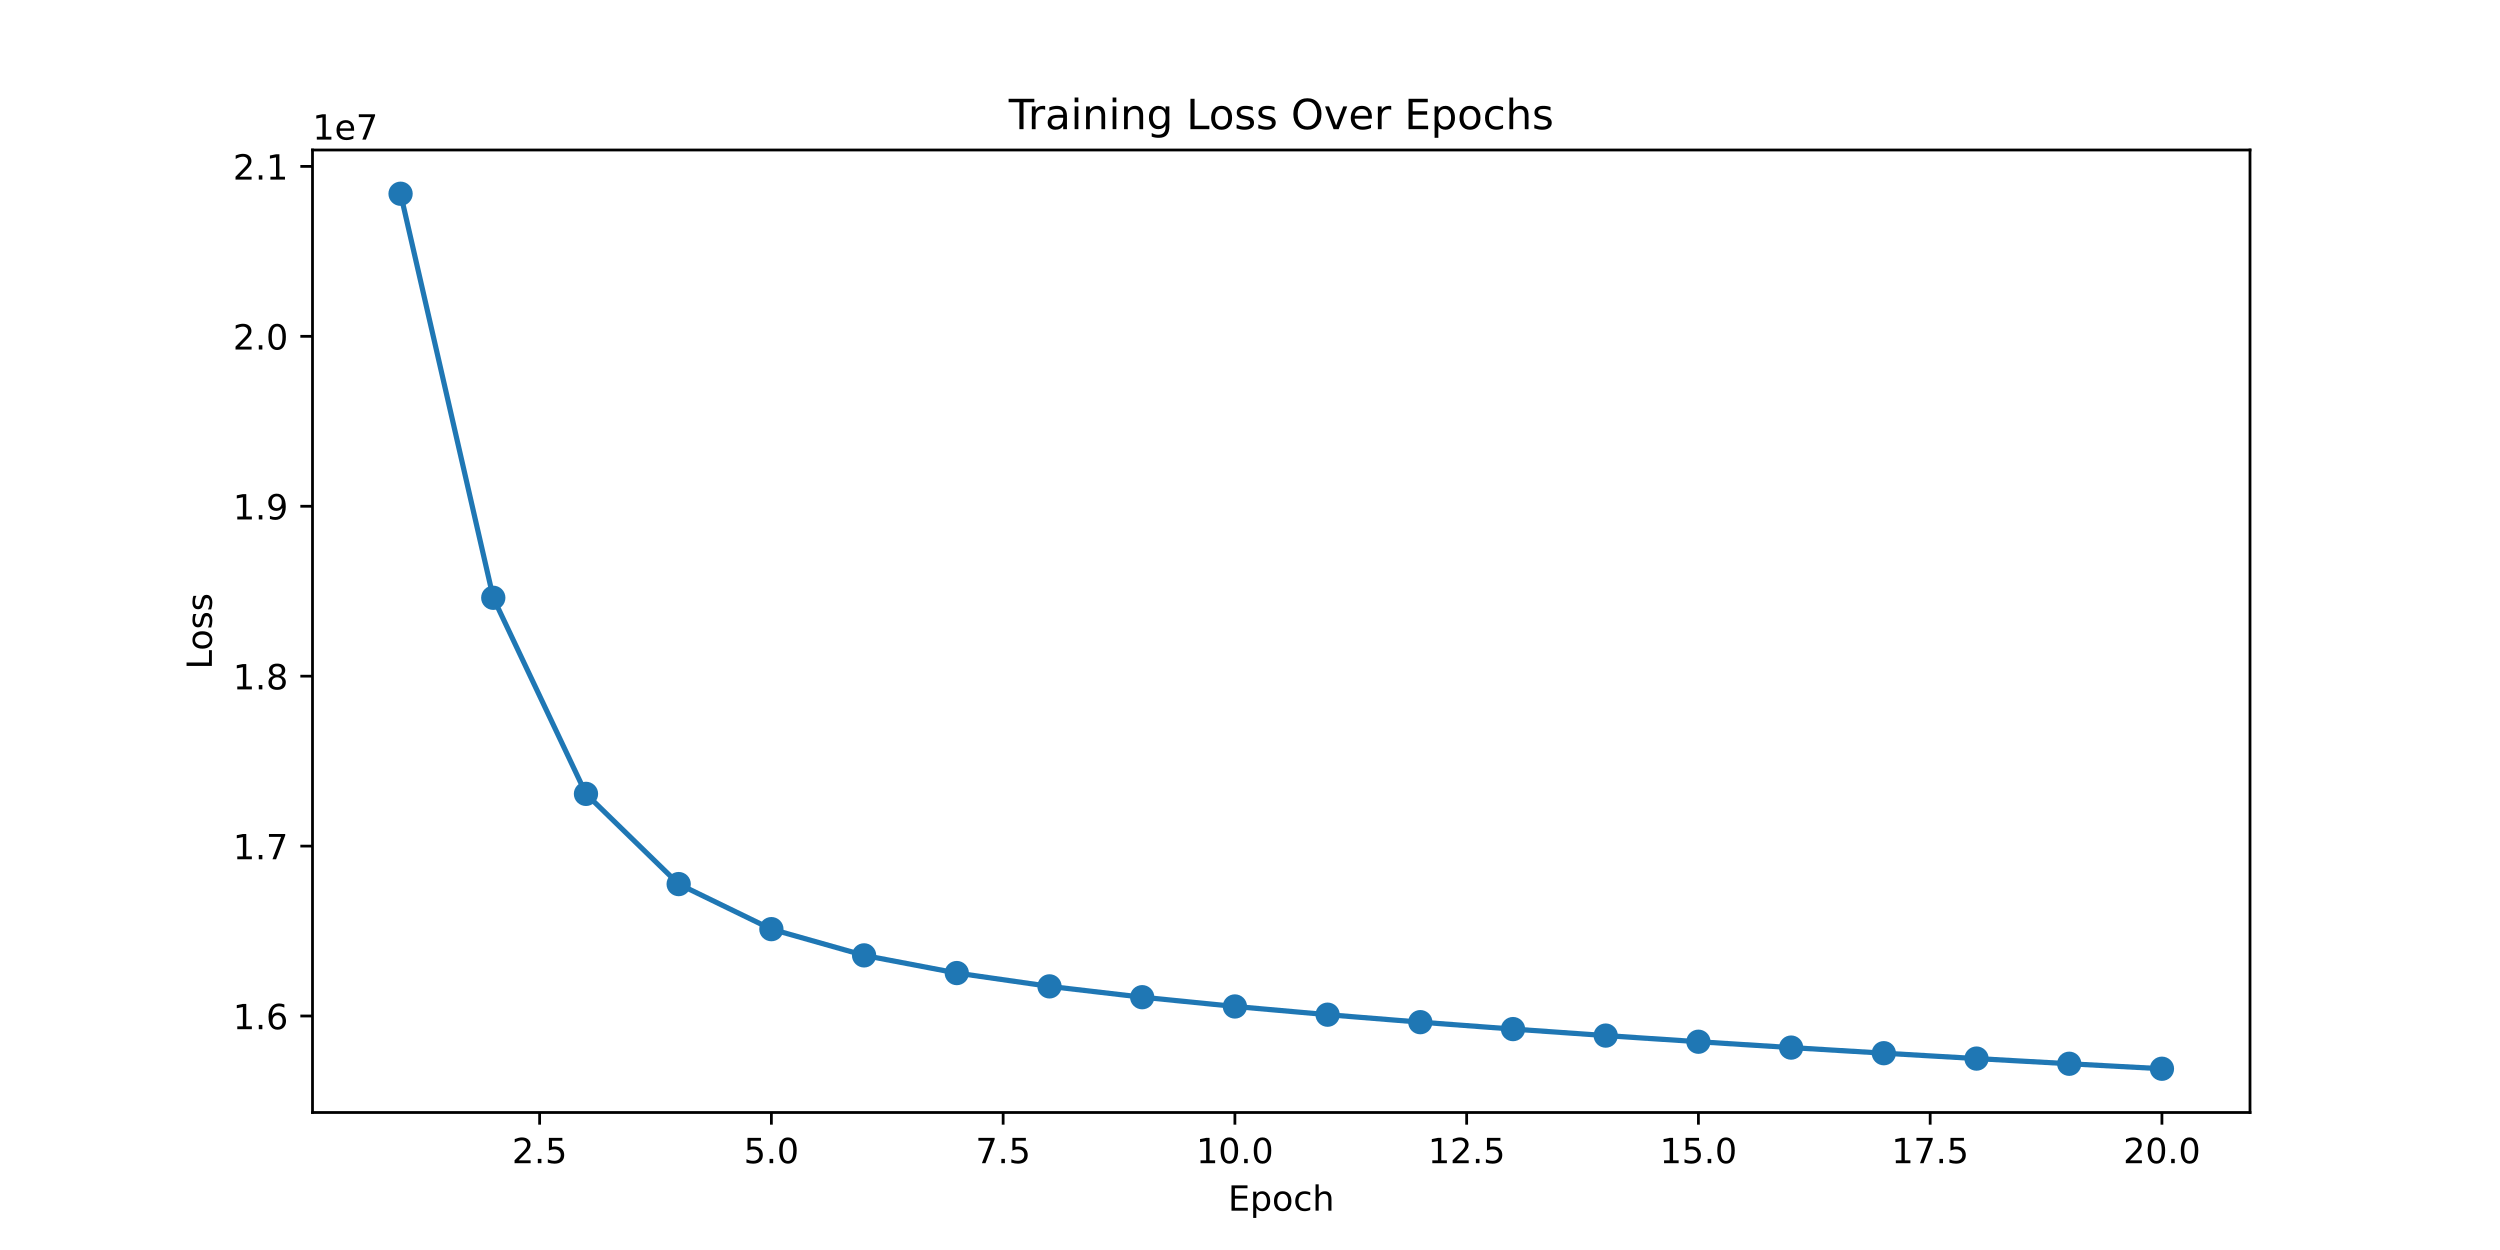
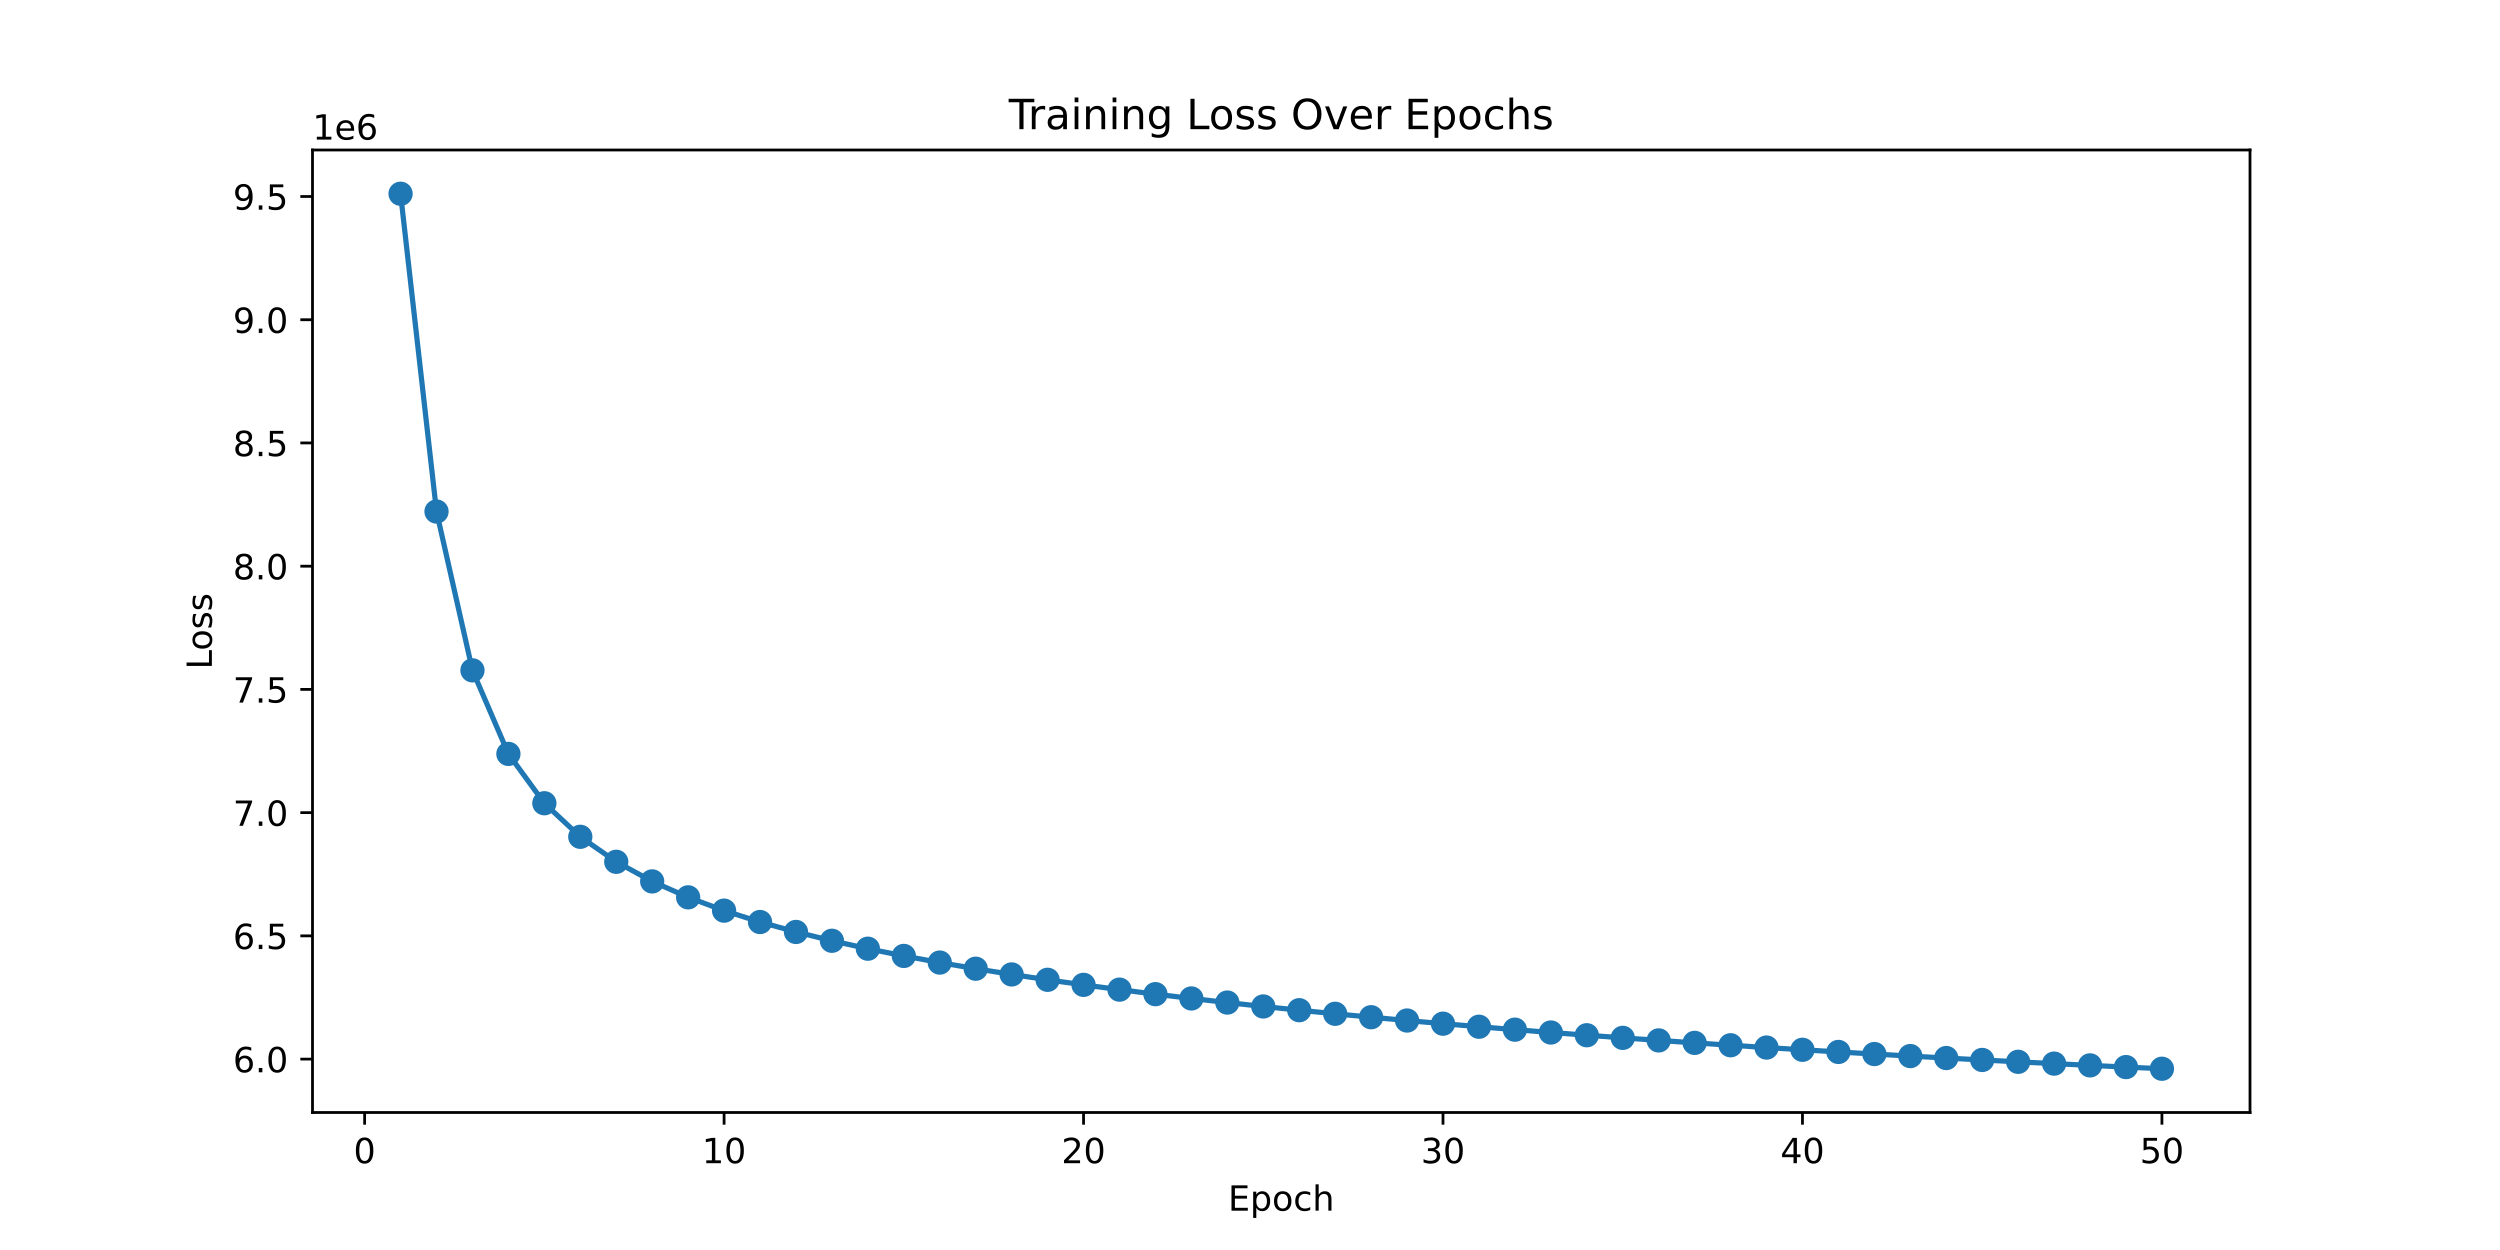
<svg xmlns="http://www.w3.org/2000/svg" xmlns:xlink="http://www.w3.org/1999/xlink" width="720pt" height="360pt" viewBox="0 0 720 360" version="1.1">
  <defs>
    <style type="text/css">*{stroke-linejoin: round; stroke-linecap: butt}</style>
  </defs>
  <g id="figure_1">
    <g id="patch_1">
      <path d="M 0 360  L 720 360  L 720 0  L 0 0  z " style="fill: #ffffff" />
    </g>
    <g id="axes_1">
      <g id="patch_2">
        <path d="M 90 320.4  L 648 320.4  L 648 43.2  L 90 43.2  z " style="fill: #ffffff" />
      </g>
      <g id="matplotlib.axis_1">
        <g id="xtick_1">
          <g id="line2d_1">
            <defs>
-               <path id="m60aadd759f" d="M 0 0  L 0 3.5  " style="stroke: #000000; stroke-width: 0.8" />
-             </defs>
-             <g>
-               <use xlink:href="#m60aadd759f" x="155.411" y="320.4" style="stroke: #000000; stroke-width: 0.8" />
+               <path id="mf481cdfe6c" d="M 0 0  L 0 3.5  " style="stroke: #000000; stroke-width: 0.8" />
+             </defs>
+             <g>
+               <use xlink:href="#mf481cdfe6c" x="105.011" y="320.4" style="stroke: #000000; stroke-width: 0.8" />
            </g>
          </g>
          <g id="text_1">
-             <g transform="translate(147.4599 334.9984) scale(0.1 -0.1)">
-               <defs>
-                 <path id="DejaVuSans-32" d="M 1228 531  L 3431 531  L 3431 0  L 469 0  L 469 531  Q 828 903 1448 1529  Q 2069 2156 2228 2338  Q 2531 2678 2651 2914  Q 2772 3150 2772 3378  Q 2772 3750 2511 3984  Q 2250 4219 1831 4219  Q 1534 4219 1204 4116  Q 875 4013 500 3803  L 500 4441  Q 881 4594 1212 4672  Q 1544 4750 1819 4750  Q 2544 4750 2975 4387  Q 3406 4025 3406 3419  Q 3406 3131 3298 2873  Q 3191 2616 2906 2266  Q 2828 2175 2409 1742  Q 1991 1309 1228 531  z " transform="scale(0.015625)" />
-                 <path id="DejaVuSans-2e" d="M 684 794  L 1344 794  L 1344 0  L 684 0  L 684 794  z " transform="scale(0.015625)" />
-                 <path id="DejaVuSans-35" d="M 691 4666  L 3169 4666  L 3169 4134  L 1269 4134  L 1269 2991  Q 1406 3038 1543 3061  Q 1681 3084 1819 3084  Q 2600 3084 3056 2656  Q 3513 2228 3513 1497  Q 3513 744 3044 326  Q 2575 -91 1722 -91  Q 1428 -91 1123 -41  Q 819 9 494 109  L 494 744  Q 775 591 1075 516  Q 1375 441 1709 441  Q 2250 441 2565 725  Q 2881 1009 2881 1497  Q 2881 1984 2565 2268  Q 2250 2553 1709 2553  Q 1456 2553 1204 2497  Q 953 2441 691 2322  L 691 4666  z " transform="scale(0.015625)" />
-               </defs>
-               <use xlink:href="#DejaVuSans-32" />
-               <use xlink:href="#DejaVuSans-2e" transform="translate(63.62305 0)" />
-               <use xlink:href="#DejaVuSans-35" transform="translate(95.41016 0)" />
+             <g transform="translate(101.8299 334.9984) scale(0.1 -0.1)">
+               <defs>
+                 <path id="DejaVuSans-30" d="M 2034 4250  Q 1547 4250 1301 3770  Q 1056 3291 1056 2328  Q 1056 1369 1301 889  Q 1547 409 2034 409  Q 2525 409 2770 889  Q 3016 1369 3016 2328  Q 3016 3291 2770 3770  Q 2525 4250 2034 4250  z M 2034 4750  Q 2819 4750 3233 4129  Q 3647 3509 3647 2328  Q 3647 1150 3233 529  Q 2819 -91 2034 -91  Q 1250 -91 836 529  Q 422 1150 422 2328  Q 422 3509 836 4129  Q 1250 4750 2034 4750  z " transform="scale(0.015625)" />
+               </defs>
+               <use xlink:href="#DejaVuSans-30" />
            </g>
          </g>
        </g>
        <g id="xtick_2">
          <g id="line2d_2">
            <g>
-               <use xlink:href="#m60aadd759f" x="222.158" y="320.4" style="stroke: #000000; stroke-width: 0.8" />
+               <use xlink:href="#mf481cdfe6c" x="208.536" y="320.4" style="stroke: #000000; stroke-width: 0.8" />
            </g>
          </g>
          <g id="text_2">
-             <g transform="translate(214.2063 334.9984) scale(0.1 -0.1)">
-               <defs>
-                 <path id="DejaVuSans-30" d="M 2034 4250  Q 1547 4250 1301 3770  Q 1056 3291 1056 2328  Q 1056 1369 1301 889  Q 1547 409 2034 409  Q 2525 409 2770 889  Q 3016 1369 3016 2328  Q 3016 3291 2770 3770  Q 2525 4250 2034 4250  z M 2034 4750  Q 2819 4750 3233 4129  Q 3647 3509 3647 2328  Q 3647 1150 3233 529  Q 2819 -91 2034 -91  Q 1250 -91 836 529  Q 422 1150 422 2328  Q 422 3509 836 4129  Q 1250 4750 2034 4750  z " transform="scale(0.015625)" />
-               </defs>
-               <use xlink:href="#DejaVuSans-35" />
-               <use xlink:href="#DejaVuSans-2e" transform="translate(63.62305 0)" />
-               <use xlink:href="#DejaVuSans-30" transform="translate(95.41016 0)" />
+             <g transform="translate(202.1737 334.9984) scale(0.1 -0.1)">
+               <defs>
+                 <path id="DejaVuSans-31" d="M 794 531  L 1825 531  L 1825 4091  L 703 3866  L 703 4441  L 1819 4666  L 2450 4666  L 2450 531  L 3481 531  L 3481 0  L 794 0  L 794 531  z " transform="scale(0.015625)" />
+               </defs>
+               <use xlink:href="#DejaVuSans-31" />
+               <use xlink:href="#DejaVuSans-30" transform="translate(63.62305 0)" />
            </g>
          </g>
        </g>
        <g id="xtick_3">
          <g id="line2d_3">
            <g>
-               <use xlink:href="#m60aadd759f" x="288.904" y="320.4" style="stroke: #000000; stroke-width: 0.8" />
+               <use xlink:href="#mf481cdfe6c" x="312.061" y="320.4" style="stroke: #000000; stroke-width: 0.8" />
            </g>
          </g>
          <g id="text_3">
-             <g transform="translate(280.9527 334.9984) scale(0.1 -0.1)">
-               <defs>
-                 <path id="DejaVuSans-37" d="M 525 4666  L 3525 4666  L 3525 4397  L 1831 0  L 1172 0  L 2766 4134  L 525 4134  L 525 4666  z " transform="scale(0.015625)" />
-               </defs>
-               <use xlink:href="#DejaVuSans-37" />
-               <use xlink:href="#DejaVuSans-2e" transform="translate(63.62305 0)" />
-               <use xlink:href="#DejaVuSans-35" transform="translate(95.41016 0)" />
+             <g transform="translate(305.6987 334.9984) scale(0.1 -0.1)">
+               <defs>
+                 <path id="DejaVuSans-32" d="M 1228 531  L 3431 531  L 3431 0  L 469 0  L 469 531  Q 828 903 1448 1529  Q 2069 2156 2228 2338  Q 2531 2678 2651 2914  Q 2772 3150 2772 3378  Q 2772 3750 2511 3984  Q 2250 4219 1831 4219  Q 1534 4219 1204 4116  Q 875 4013 500 3803  L 500 4441  Q 881 4594 1212 4672  Q 1544 4750 1819 4750  Q 2544 4750 2975 4387  Q 3406 4025 3406 3419  Q 3406 3131 3298 2873  Q 3191 2616 2906 2266  Q 2828 2175 2409 1742  Q 1991 1309 1228 531  z " transform="scale(0.015625)" />
+               </defs>
+               <use xlink:href="#DejaVuSans-32" />
+               <use xlink:href="#DejaVuSans-30" transform="translate(63.62305 0)" />
            </g>
          </g>
        </g>
        <g id="xtick_4">
          <g id="line2d_4">
            <g>
-               <use xlink:href="#m60aadd759f" x="355.651" y="320.4" style="stroke: #000000; stroke-width: 0.8" />
+               <use xlink:href="#mf481cdfe6c" x="415.586" y="320.4" style="stroke: #000000; stroke-width: 0.8" />
            </g>
          </g>
          <g id="text_4">
-             <g transform="translate(344.5179 334.9984) scale(0.1 -0.1)">
-               <defs>
-                 <path id="DejaVuSans-31" d="M 794 531  L 1825 531  L 1825 4091  L 703 3866  L 703 4441  L 1819 4666  L 2450 4666  L 2450 531  L 3481 531  L 3481 0  L 794 0  L 794 531  z " transform="scale(0.015625)" />
-               </defs>
-               <use xlink:href="#DejaVuSans-31" />
-               <use xlink:href="#DejaVuSans-30" transform="translate(63.62305 0)" />
-               <use xlink:href="#DejaVuSans-2e" transform="translate(127.2461 0)" />
-               <use xlink:href="#DejaVuSans-30" transform="translate(159.0332 0)" />
+             <g transform="translate(409.2238 334.9984) scale(0.1 -0.1)">
+               <defs>
+                 <path id="DejaVuSans-33" d="M 2597 2516  Q 3050 2419 3304 2112  Q 3559 1806 3559 1356  Q 3559 666 3084 287  Q 2609 -91 1734 -91  Q 1441 -91 1130 -33  Q 819 25 488 141  L 488 750  Q 750 597 1062 519  Q 1375 441 1716 441  Q 2309 441 2620 675  Q 2931 909 2931 1356  Q 2931 1769 2642 2001  Q 2353 2234 1838 2234  L 1294 2234  L 1294 2753  L 1863 2753  Q 2328 2753 2575 2939  Q 2822 3125 2822 3475  Q 2822 3834 2567 4026  Q 2313 4219 1838 4219  Q 1578 4219 1281 4162  Q 984 4106 628 3988  L 628 4550  Q 988 4650 1302 4700  Q 1616 4750 1894 4750  Q 2613 4750 3031 4423  Q 3450 4097 3450 3541  Q 3450 3153 3228 2886  Q 3006 2619 2597 2516  z " transform="scale(0.015625)" />
+               </defs>
+               <use xlink:href="#DejaVuSans-33" />
+               <use xlink:href="#DejaVuSans-30" transform="translate(63.62305 0)" />
            </g>
          </g>
        </g>
        <g id="xtick_5">
          <g id="line2d_5">
            <g>
-               <use xlink:href="#m60aadd759f" x="422.397" y="320.4" style="stroke: #000000; stroke-width: 0.8" />
+               <use xlink:href="#mf481cdfe6c" x="519.111" y="320.4" style="stroke: #000000; stroke-width: 0.8" />
            </g>
          </g>
          <g id="text_5">
-             <g transform="translate(411.2643 334.9984) scale(0.1 -0.1)">
-               <use xlink:href="#DejaVuSans-31" />
-               <use xlink:href="#DejaVuSans-32" transform="translate(63.62305 0)" />
-               <use xlink:href="#DejaVuSans-2e" transform="translate(127.2461 0)" />
-               <use xlink:href="#DejaVuSans-35" transform="translate(159.0332 0)" />
+             <g transform="translate(512.7488 334.9984) scale(0.1 -0.1)">
+               <defs>
+                 <path id="DejaVuSans-34" d="M 2419 4116  L 825 1625  L 2419 1625  L 2419 4116  z M 2253 4666  L 3047 4666  L 3047 1625  L 3713 1625  L 3713 1100  L 3047 1100  L 3047 0  L 2419 0  L 2419 1100  L 313 1100  L 313 1709  L 2253 4666  z " transform="scale(0.015625)" />
+               </defs>
+               <use xlink:href="#DejaVuSans-34" />
+               <use xlink:href="#DejaVuSans-30" transform="translate(63.62305 0)" />
            </g>
          </g>
        </g>
        <g id="xtick_6">
          <g id="line2d_6">
            <g>
-               <use xlink:href="#m60aadd759f" x="489.144" y="320.4" style="stroke: #000000; stroke-width: 0.8" />
+               <use xlink:href="#mf481cdfe6c" x="622.636" y="320.4" style="stroke: #000000; stroke-width: 0.8" />
            </g>
          </g>
          <g id="text_6">
-             <g transform="translate(478.0107 334.9984) scale(0.1 -0.1)">
-               <use xlink:href="#DejaVuSans-31" />
-               <use xlink:href="#DejaVuSans-35" transform="translate(63.62305 0)" />
-               <use xlink:href="#DejaVuSans-2e" transform="translate(127.2461 0)" />
-               <use xlink:href="#DejaVuSans-30" transform="translate(159.0332 0)" />
-             </g>
-           </g>
-         </g>
-         <g id="xtick_7">
-           <g id="line2d_7">
-             <g>
-               <use xlink:href="#m60aadd759f" x="555.89" y="320.4" style="stroke: #000000; stroke-width: 0.8" />
-             </g>
-           </g>
-           <g id="text_7">
-             <g transform="translate(544.7571 334.9984) scale(0.1 -0.1)">
-               <use xlink:href="#DejaVuSans-31" />
-               <use xlink:href="#DejaVuSans-37" transform="translate(63.62305 0)" />
-               <use xlink:href="#DejaVuSans-2e" transform="translate(127.2461 0)" />
-               <use xlink:href="#DejaVuSans-35" transform="translate(159.0332 0)" />
-             </g>
-           </g>
-         </g>
-         <g id="xtick_8">
-           <g id="line2d_8">
-             <g>
-               <use xlink:href="#m60aadd759f" x="622.636" y="320.4" style="stroke: #000000; stroke-width: 0.8" />
-             </g>
-           </g>
-           <g id="text_8">
-             <g transform="translate(611.5036 334.9984) scale(0.1 -0.1)">
-               <use xlink:href="#DejaVuSans-32" />
-               <use xlink:href="#DejaVuSans-30" transform="translate(63.62305 0)" />
-               <use xlink:href="#DejaVuSans-2e" transform="translate(127.2461 0)" />
-               <use xlink:href="#DejaVuSans-30" transform="translate(159.0332 0)" />
-             </g>
-           </g>
-         </g>
-         <g id="text_9">
+             <g transform="translate(616.2739 334.9984) scale(0.1 -0.1)">
+               <defs>
+                 <path id="DejaVuSans-35" d="M 691 4666  L 3169 4666  L 3169 4134  L 1269 4134  L 1269 2991  Q 1406 3038 1543 3061  Q 1681 3084 1819 3084  Q 2600 3084 3056 2656  Q 3513 2228 3513 1497  Q 3513 744 3044 326  Q 2575 -91 1722 -91  Q 1428 -91 1123 -41  Q 819 9 494 109  L 494 744  Q 775 591 1075 516  Q 1375 441 1709 441  Q 2250 441 2565 725  Q 2881 1009 2881 1497  Q 2881 1984 2565 2268  Q 2250 2553 1709 2553  Q 1456 2553 1204 2497  Q 953 2441 691 2322  L 691 4666  z " transform="scale(0.015625)" />
+               </defs>
+               <use xlink:href="#DejaVuSans-35" />
+               <use xlink:href="#DejaVuSans-30" transform="translate(63.62305 0)" />
+             </g>
+           </g>
+         </g>
+         <g id="text_7">
          <g transform="translate(353.6891 348.6766) scale(0.1 -0.1)">
            <defs>
              <path id="DejaVuSans-45" d="M 628 4666  L 3578 4666  L 3578 4134  L 1259 4134  L 1259 2753  L 3481 2753  L 3481 2222  L 1259 2222  L 1259 531  L 3634 531  L 3634 0  L 628 0  L 628 4666  z " transform="scale(0.015625)" />
              <path id="DejaVuSans-70" d="M 1159 525  L 1159 -1331  L 581 -1331  L 581 3500  L 1159 3500  L 1159 2969  Q 1341 3281 1617 3432  Q 1894 3584 2278 3584  Q 2916 3584 3314 3078  Q 3713 2572 3713 1747  Q 3713 922 3314 415  Q 2916 -91 2278 -91  Q 1894 -91 1617 61  Q 1341 213 1159 525  z M 3116 1747  Q 3116 2381 2855 2742  Q 2594 3103 2138 3103  Q 1681 3103 1420 2742  Q 1159 2381 1159 1747  Q 1159 1113 1420 752  Q 1681 391 2138 391  Q 2594 391 2855 752  Q 3116 1113 3116 1747  z " transform="scale(0.015625)" />
              <path id="DejaVuSans-6f" d="M 1959 3097  Q 1497 3097 1228 2736  Q 959 2375 959 1747  Q 959 1119 1226 758  Q 1494 397 1959 397  Q 2419 397 2687 759  Q 2956 1122 2956 1747  Q 2956 2369 2687 2733  Q 2419 3097 1959 3097  z M 1959 3584  Q 2709 3584 3137 3096  Q 3566 2609 3566 1747  Q 3566 888 3137 398  Q 2709 -91 1959 -91  Q 1206 -91 779 398  Q 353 888 353 1747  Q 353 2609 779 3096  Q 1206 3584 1959 3584  z " transform="scale(0.015625)" />
              <path id="DejaVuSans-63" d="M 3122 3366  L 3122 2828  Q 2878 2963 2633 3030  Q 2388 3097 2138 3097  Q 1578 3097 1268 2742  Q 959 2388 959 1747  Q 959 1106 1268 751  Q 1578 397 2138 397  Q 2388 397 2633 464  Q 2878 531 3122 666  L 3122 134  Q 2881 22 2623 -34  Q 2366 -91 2075 -91  Q 1284 -91 818 406  Q 353 903 353 1747  Q 353 2603 823 3093  Q 1294 3584 2113 3584  Q 2378 3584 2631 3529  Q 2884 3475 3122 3366  z " transform="scale(0.015625)" />
              <path id="DejaVuSans-68" d="M 3513 2113  L 3513 0  L 2938 0  L 2938 2094  Q 2938 2591 2744 2837  Q 2550 3084 2163 3084  Q 1697 3084 1428 2787  Q 1159 2491 1159 1978  L 1159 0  L 581 0  L 581 4863  L 1159 4863  L 1159 2956  Q 1366 3272 1645 3428  Q 1925 3584 2291 3584  Q 2894 3584 3203 3211  Q 3513 2838 3513 2113  z " transform="scale(0.015625)" />
            </defs>
            <use xlink:href="#DejaVuSans-45" />
            <use xlink:href="#DejaVuSans-70" transform="translate(63.18359 0)" />
            <use xlink:href="#DejaVuSans-6f" transform="translate(126.6602 0)" />
            <use xlink:href="#DejaVuSans-63" transform="translate(187.8418 0)" />
            <use xlink:href="#DejaVuSans-68" transform="translate(242.8223 0)" />
          </g>
        </g>
      </g>
      <g id="matplotlib.axis_2">
        <g id="ytick_1">
+           <g id="line2d_7">
+             <defs>
+               <path id="mcf9777bb62" d="M 0 0  L -3.5 0  " style="stroke: #000000; stroke-width: 0.8" />
+             </defs>
+             <g>
+               <use xlink:href="#mcf9777bb62" x="90" y="305.019" style="stroke: #000000; stroke-width: 0.8" />
+             </g>
+           </g>
+           <g id="text_8">
+             <g transform="translate(67.09687 308.8186) scale(0.1 -0.1)">
+               <defs>
+                 <path id="DejaVuSans-36" d="M 2113 2584  Q 1688 2584 1439 2293  Q 1191 2003 1191 1497  Q 1191 994 1439 701  Q 1688 409 2113 409  Q 2538 409 2786 701  Q 3034 994 3034 1497  Q 3034 2003 2786 2293  Q 2538 2584 2113 2584  z M 3366 4563  L 3366 3988  Q 3128 4100 2886 4159  Q 2644 4219 2406 4219  Q 1781 4219 1451 3797  Q 1122 3375 1075 2522  Q 1259 2794 1537 2939  Q 1816 3084 2150 3084  Q 2853 3084 3261 2657  Q 3669 2231 3669 1497  Q 3669 778 3244 343  Q 2819 -91 2113 -91  Q 1303 -91 875 529  Q 447 1150 447 2328  Q 447 3434 972 4092  Q 1497 4750 2381 4750  Q 2619 4750 2861 4703  Q 3103 4656 3366 4563  z " transform="scale(0.015625)" />
+                 <path id="DejaVuSans-2e" d="M 684 794  L 1344 794  L 1344 0  L 684 0  L 684 794  z " transform="scale(0.015625)" />
+               </defs>
+               <use xlink:href="#DejaVuSans-36" />
+               <use xlink:href="#DejaVuSans-2e" transform="translate(63.62305 0)" />
+               <use xlink:href="#DejaVuSans-30" transform="translate(95.41016 0)" />
+             </g>
+           </g>
+         </g>
+         <g id="ytick_2">
+           <g id="line2d_8">
+             <g>
+               <use xlink:href="#mcf9777bb62" x="90" y="269.53" style="stroke: #000000; stroke-width: 0.8" />
+             </g>
+           </g>
+           <g id="text_9">
+             <g transform="translate(67.09687 273.3292) scale(0.1 -0.1)">
+               <use xlink:href="#DejaVuSans-36" />
+               <use xlink:href="#DejaVuSans-2e" transform="translate(63.62305 0)" />
+               <use xlink:href="#DejaVuSans-35" transform="translate(95.41016 0)" />
+             </g>
+           </g>
+         </g>
+         <g id="ytick_3">
          <g id="line2d_9">
-             <defs>
-               <path id="m2afdbc75a3" d="M 0 0  L -3.5 0  " style="stroke: #000000; stroke-width: 0.8" />
-             </defs>
-             <g>
-               <use xlink:href="#m2afdbc75a3" x="90" y="292.615" style="stroke: #000000; stroke-width: 0.8" />
+             <g>
+               <use xlink:href="#mcf9777bb62" x="90" y="234.04" style="stroke: #000000; stroke-width: 0.8" />
            </g>
          </g>
          <g id="text_10">
-             <g transform="translate(67.09687 296.4144) scale(0.1 -0.1)">
-               <defs>
-                 <path id="DejaVuSans-36" d="M 2113 2584  Q 1688 2584 1439 2293  Q 1191 2003 1191 1497  Q 1191 994 1439 701  Q 1688 409 2113 409  Q 2538 409 2786 701  Q 3034 994 3034 1497  Q 3034 2003 2786 2293  Q 2538 2584 2113 2584  z M 3366 4563  L 3366 3988  Q 3128 4100 2886 4159  Q 2644 4219 2406 4219  Q 1781 4219 1451 3797  Q 1122 3375 1075 2522  Q 1259 2794 1537 2939  Q 1816 3084 2150 3084  Q 2853 3084 3261 2657  Q 3669 2231 3669 1497  Q 3669 778 3244 343  Q 2819 -91 2113 -91  Q 1303 -91 875 529  Q 447 1150 447 2328  Q 447 3434 972 4092  Q 1497 4750 2381 4750  Q 2619 4750 2861 4703  Q 3103 4656 3366 4563  z " transform="scale(0.015625)" />
-               </defs>
-               <use xlink:href="#DejaVuSans-31" />
-               <use xlink:href="#DejaVuSans-2e" transform="translate(63.62305 0)" />
-               <use xlink:href="#DejaVuSans-36" transform="translate(95.41016 0)" />
-             </g>
-           </g>
-         </g>
-         <g id="ytick_2">
+             <g transform="translate(67.09687 237.8397) scale(0.1 -0.1)">
+               <defs>
+                 <path id="DejaVuSans-37" d="M 525 4666  L 3525 4666  L 3525 4397  L 1831 0  L 1172 0  L 2766 4134  L 525 4134  L 525 4666  z " transform="scale(0.015625)" />
+               </defs>
+               <use xlink:href="#DejaVuSans-37" />
+               <use xlink:href="#DejaVuSans-2e" transform="translate(63.62305 0)" />
+               <use xlink:href="#DejaVuSans-30" transform="translate(95.41016 0)" />
+             </g>
+           </g>
+         </g>
+         <g id="ytick_4">
          <g id="line2d_10">
            <g>
-               <use xlink:href="#m2afdbc75a3" x="90" y="243.677" style="stroke: #000000; stroke-width: 0.8" />
+               <use xlink:href="#mcf9777bb62" x="90" y="198.551" style="stroke: #000000; stroke-width: 0.8" />
            </g>
          </g>
          <g id="text_11">
-             <g transform="translate(67.09687 247.4762) scale(0.1 -0.1)">
-               <use xlink:href="#DejaVuSans-31" />
-               <use xlink:href="#DejaVuSans-2e" transform="translate(63.62305 0)" />
-               <use xlink:href="#DejaVuSans-37" transform="translate(95.41016 0)" />
-             </g>
-           </g>
-         </g>
-         <g id="ytick_3">
+             <g transform="translate(67.09687 202.3502) scale(0.1 -0.1)">
+               <use xlink:href="#DejaVuSans-37" />
+               <use xlink:href="#DejaVuSans-2e" transform="translate(63.62305 0)" />
+               <use xlink:href="#DejaVuSans-35" transform="translate(95.41016 0)" />
+             </g>
+           </g>
+         </g>
+         <g id="ytick_5">
          <g id="line2d_11">
            <g>
-               <use xlink:href="#m2afdbc75a3" x="90" y="194.739" style="stroke: #000000; stroke-width: 0.8" />
+               <use xlink:href="#mcf9777bb62" x="90" y="163.062" style="stroke: #000000; stroke-width: 0.8" />
            </g>
          </g>
          <g id="text_12">
-             <g transform="translate(67.09687 198.5379) scale(0.1 -0.1)">
+             <g transform="translate(67.09687 166.8608) scale(0.1 -0.1)">
              <defs>
                <path id="DejaVuSans-38" d="M 2034 2216  Q 1584 2216 1326 1975  Q 1069 1734 1069 1313  Q 1069 891 1326 650  Q 1584 409 2034 409  Q 2484 409 2743 651  Q 3003 894 3003 1313  Q 3003 1734 2745 1975  Q 2488 2216 2034 2216  z M 1403 2484  Q 997 2584 770 2862  Q 544 3141 544 3541  Q 544 4100 942 4425  Q 1341 4750 2034 4750  Q 2731 4750 3128 4425  Q 3525 4100 3525 3541  Q 3525 3141 3298 2862  Q 3072 2584 2669 2484  Q 3125 2378 3379 2068  Q 3634 1759 3634 1313  Q 3634 634 3220 271  Q 2806 -91 2034 -91  Q 1263 -91 848 271  Q 434 634 434 1313  Q 434 1759 690 2068  Q 947 2378 1403 2484  z M 1172 3481  Q 1172 3119 1398 2916  Q 1625 2713 2034 2713  Q 2441 2713 2670 2916  Q 2900 3119 2900 3481  Q 2900 3844 2670 4047  Q 2441 4250 2034 4250  Q 1625 4250 1398 4047  Q 1172 3844 1172 3481  z " transform="scale(0.015625)" />
              </defs>
-               <use xlink:href="#DejaVuSans-31" />
-               <use xlink:href="#DejaVuSans-2e" transform="translate(63.62305 0)" />
-               <use xlink:href="#DejaVuSans-38" transform="translate(95.41016 0)" />
-             </g>
-           </g>
-         </g>
-         <g id="ytick_4">
+               <use xlink:href="#DejaVuSans-38" />
+               <use xlink:href="#DejaVuSans-2e" transform="translate(63.62305 0)" />
+               <use xlink:href="#DejaVuSans-30" transform="translate(95.41016 0)" />
+             </g>
+           </g>
+         </g>
+         <g id="ytick_6">
          <g id="line2d_12">
            <g>
-               <use xlink:href="#m2afdbc75a3" x="90" y="145.8" style="stroke: #000000; stroke-width: 0.8" />
+               <use xlink:href="#mcf9777bb62" x="90" y="127.572" style="stroke: #000000; stroke-width: 0.8" />
            </g>
          </g>
          <g id="text_13">
-             <g transform="translate(67.09687 149.5996) scale(0.1 -0.1)">
+             <g transform="translate(67.09687 131.3713) scale(0.1 -0.1)">
+               <use xlink:href="#DejaVuSans-38" />
+               <use xlink:href="#DejaVuSans-2e" transform="translate(63.62305 0)" />
+               <use xlink:href="#DejaVuSans-35" transform="translate(95.41016 0)" />
+             </g>
+           </g>
+         </g>
+         <g id="ytick_7">
+           <g id="line2d_13">
+             <g>
+               <use xlink:href="#mcf9777bb62" x="90" y="92.083" style="stroke: #000000; stroke-width: 0.8" />
+             </g>
+           </g>
+           <g id="text_14">
+             <g transform="translate(67.09687 95.88186) scale(0.1 -0.1)">
              <defs>
                <path id="DejaVuSans-39" d="M 703 97  L 703 672  Q 941 559 1184 500  Q 1428 441 1663 441  Q 2288 441 2617 861  Q 2947 1281 2994 2138  Q 2813 1869 2534 1725  Q 2256 1581 1919 1581  Q 1219 1581 811 2004  Q 403 2428 403 3163  Q 403 3881 828 4315  Q 1253 4750 1959 4750  Q 2769 4750 3195 4129  Q 3622 3509 3622 2328  Q 3622 1225 3098 567  Q 2575 -91 1691 -91  Q 1453 -91 1209 -44  Q 966 3 703 97  z M 1959 2075  Q 2384 2075 2632 2365  Q 2881 2656 2881 3163  Q 2881 3666 2632 3958  Q 2384 4250 1959 4250  Q 1534 4250 1286 3958  Q 1038 3666 1038 3163  Q 1038 2656 1286 2365  Q 1534 2075 1959 2075  z " transform="scale(0.015625)" />
              </defs>
-               <use xlink:href="#DejaVuSans-31" />
-               <use xlink:href="#DejaVuSans-2e" transform="translate(63.62305 0)" />
-               <use xlink:href="#DejaVuSans-39" transform="translate(95.41016 0)" />
-             </g>
-           </g>
-         </g>
-         <g id="ytick_5">
-           <g id="line2d_13">
-             <g>
-               <use xlink:href="#m2afdbc75a3" x="90" y="96.862" style="stroke: #000000; stroke-width: 0.8" />
-             </g>
-           </g>
-           <g id="text_14">
-             <g transform="translate(67.09687 100.6614) scale(0.1 -0.1)">
-               <use xlink:href="#DejaVuSans-32" />
+               <use xlink:href="#DejaVuSans-39" />
              <use xlink:href="#DejaVuSans-2e" transform="translate(63.62305 0)" />
              <use xlink:href="#DejaVuSans-30" transform="translate(95.41016 0)" />
            </g>
          </g>
        </g>
-         <g id="ytick_6">
+         <g id="ytick_8">
          <g id="line2d_14">
            <g>
-               <use xlink:href="#m2afdbc75a3" x="90" y="47.924" style="stroke: #000000; stroke-width: 0.8" />
+               <use xlink:href="#mcf9777bb62" x="90" y="56.593" style="stroke: #000000; stroke-width: 0.8" />
            </g>
          </g>
          <g id="text_15">
-             <g transform="translate(67.09687 51.72309) scale(0.1 -0.1)">
-               <use xlink:href="#DejaVuSans-32" />
-               <use xlink:href="#DejaVuSans-2e" transform="translate(63.62305 0)" />
-               <use xlink:href="#DejaVuSans-31" transform="translate(95.41016 0)" />
+             <g transform="translate(67.09687 60.3924) scale(0.1 -0.1)">
+               <use xlink:href="#DejaVuSans-39" />
+               <use xlink:href="#DejaVuSans-2e" transform="translate(63.62305 0)" />
+               <use xlink:href="#DejaVuSans-35" transform="translate(95.41016 0)" />
            </g>
          </g>
        </g>
        <g id="text_16">
          <g transform="translate(61.01719 192.7672) rotate(-90) scale(0.1 -0.1)">
            <defs>
              <path id="DejaVuSans-4c" d="M 628 4666  L 1259 4666  L 1259 531  L 3531 531  L 3531 0  L 628 0  L 628 4666  z " transform="scale(0.015625)" />
              <path id="DejaVuSans-73" d="M 2834 3397  L 2834 2853  Q 2591 2978 2328 3040  Q 2066 3103 1784 3103  Q 1356 3103 1142 2972  Q 928 2841 928 2578  Q 928 2378 1081 2264  Q 1234 2150 1697 2047  L 1894 2003  Q 2506 1872 2764 1633  Q 3022 1394 3022 966  Q 3022 478 2636 193  Q 2250 -91 1575 -91  Q 1294 -91 989 -36  Q 684 19 347 128  L 347 722  Q 666 556 975 473  Q 1284 391 1588 391  Q 1994 391 2212 530  Q 2431 669 2431 922  Q 2431 1156 2273 1281  Q 2116 1406 1581 1522  L 1381 1569  Q 847 1681 609 1914  Q 372 2147 372 2553  Q 372 3047 722 3315  Q 1072 3584 1716 3584  Q 2034 3584 2315 3537  Q 2597 3491 2834 3397  z " transform="scale(0.015625)" />
            </defs>
            <use xlink:href="#DejaVuSans-4c" />
            <use xlink:href="#DejaVuSans-6f" transform="translate(53.96289 0)" />
            <use xlink:href="#DejaVuSans-73" transform="translate(115.1445 0)" />
            <use xlink:href="#DejaVuSans-73" transform="translate(167.2441 0)" />
          </g>
        </g>
        <g id="text_17">
          <g transform="translate(90 40.2) scale(0.1 -0.1)">
            <defs>
              <path id="DejaVuSans-65" d="M 3597 1894  L 3597 1613  L 953 1613  Q 991 1019 1311 708  Q 1631 397 2203 397  Q 2534 397 2845 478  Q 3156 559 3463 722  L 3463 178  Q 3153 47 2828 -22  Q 2503 -91 2169 -91  Q 1331 -91 842 396  Q 353 884 353 1716  Q 353 2575 817 3079  Q 1281 3584 2069 3584  Q 2775 3584 3186 3129  Q 3597 2675 3597 1894  z M 3022 2063  Q 3016 2534 2758 2815  Q 2500 3097 2075 3097  Q 1594 3097 1305 2825  Q 1016 2553 972 2059  L 3022 2063  z " transform="scale(0.015625)" />
            </defs>
            <use xlink:href="#DejaVuSans-31" />
            <use xlink:href="#DejaVuSans-65" transform="translate(63.62305 0)" />
-             <use xlink:href="#DejaVuSans-37" transform="translate(125.1465 0)" />
+             <use xlink:href="#DejaVuSans-36" transform="translate(125.1465 0)" />
          </g>
        </g>
      </g>
      <g id="line2d_15">
-         <path d="M 115.364 55.8  L 142.062 172.165  L 168.761 228.637  L 195.459 254.618  L 222.158 267.594  L 248.856 275.149  L 275.555 280.241  L 302.254 284.077  L 328.952 287.195  L 355.651 289.864  L 382.349 292.231  L 409.048 294.384  L 435.746 296.379  L 462.445 298.249  L 489.144 300.02  L 515.842 301.707  L 542.541 303.322  L 569.239 304.872  L 595.938 306.364  L 622.636 307.8  " clip-path="url(#p45e899ba08)" style="fill: none; stroke: #1f77b4; stroke-width: 1.5; stroke-linecap: square" />
+         <path d="M 115.364 55.8  L 125.716 147.323  L 136.069 193.064  L 146.421 217.125  L 156.774 231.334  L 167.126 241  L 177.479 248.201  L 187.831 253.847  L 198.184 258.433  L 208.536 262.264  L 218.889 265.542  L 229.241 268.402  L 239.594 270.942  L 249.946 273.227  L 260.299 275.308  L 270.651 277.22  L 281.004 278.99  L 291.356 280.639  L 301.709 282.185  L 312.061 283.639  L 322.414 285.014  L 332.766 286.317  L 343.119 287.555  L 353.471 288.735  L 363.824 289.861  L 374.176 290.938  L 384.529 291.97  L 394.881 292.959  L 405.234 293.909  L 415.586 294.822  L 425.939 295.7  L 436.291 296.546  L 446.644 297.362  L 456.996 298.148  L 467.349 298.907  L 477.701 299.64  L 488.054 300.348  L 498.406 301.033  L 508.759 301.696  L 519.111 302.338  L 529.464 302.96  L 539.816 303.563  L 550.169 304.148  L 560.521 304.716  L 570.874 305.267  L 581.226 305.802  L 591.579 306.323  L 601.931 306.829  L 612.284 307.321  L 622.636 307.8  " clip-path="url(#pe9e159a10d)" style="fill: none; stroke: #1f77b4; stroke-width: 1.5; stroke-linecap: square" />
        <defs>
-           <path id="m5e0deac3e3" d="M 0 3  C 0.796 3 1.559 2.684 2.121 2.121  C 2.684 1.559 3 0.796 3 0  C 3 -0.796 2.684 -1.559 2.121 -2.121  C 1.559 -2.684 0.796 -3 0 -3  C -0.796 -3 -1.559 -2.684 -2.121 -2.121  C -2.684 -1.559 -3 -0.796 -3 0  C -3 0.796 -2.684 1.559 -2.121 2.121  C -1.559 2.684 -0.796 3 0 3  z " style="stroke: #1f77b4" />
+           <path id="m58fd7f471d" d="M 0 3  C 0.796 3 1.559 2.684 2.121 2.121  C 2.684 1.559 3 0.796 3 0  C 3 -0.796 2.684 -1.559 2.121 -2.121  C 1.559 -2.684 0.796 -3 0 -3  C -0.796 -3 -1.559 -2.684 -2.121 -2.121  C -2.684 -1.559 -3 -0.796 -3 0  C -3 0.796 -2.684 1.559 -2.121 2.121  C -1.559 2.684 -0.796 3 0 3  z " style="stroke: #1f77b4" />
        </defs>
-         <g clip-path="url(#p45e899ba08)">
-           <use xlink:href="#m5e0deac3e3" x="115.364" y="55.8" style="fill: #1f77b4; stroke: #1f77b4" />
-           <use xlink:href="#m5e0deac3e3" x="142.062" y="172.165" style="fill: #1f77b4; stroke: #1f77b4" />
-           <use xlink:href="#m5e0deac3e3" x="168.761" y="228.637" style="fill: #1f77b4; stroke: #1f77b4" />
-           <use xlink:href="#m5e0deac3e3" x="195.459" y="254.618" style="fill: #1f77b4; stroke: #1f77b4" />
-           <use xlink:href="#m5e0deac3e3" x="222.158" y="267.594" style="fill: #1f77b4; stroke: #1f77b4" />
-           <use xlink:href="#m5e0deac3e3" x="248.856" y="275.149" style="fill: #1f77b4; stroke: #1f77b4" />
-           <use xlink:href="#m5e0deac3e3" x="275.555" y="280.241" style="fill: #1f77b4; stroke: #1f77b4" />
-           <use xlink:href="#m5e0deac3e3" x="302.254" y="284.077" style="fill: #1f77b4; stroke: #1f77b4" />
-           <use xlink:href="#m5e0deac3e3" x="328.952" y="287.195" style="fill: #1f77b4; stroke: #1f77b4" />
-           <use xlink:href="#m5e0deac3e3" x="355.651" y="289.864" style="fill: #1f77b4; stroke: #1f77b4" />
-           <use xlink:href="#m5e0deac3e3" x="382.349" y="292.231" style="fill: #1f77b4; stroke: #1f77b4" />
-           <use xlink:href="#m5e0deac3e3" x="409.048" y="294.384" style="fill: #1f77b4; stroke: #1f77b4" />
-           <use xlink:href="#m5e0deac3e3" x="435.746" y="296.379" style="fill: #1f77b4; stroke: #1f77b4" />
-           <use xlink:href="#m5e0deac3e3" x="462.445" y="298.249" style="fill: #1f77b4; stroke: #1f77b4" />
-           <use xlink:href="#m5e0deac3e3" x="489.144" y="300.02" style="fill: #1f77b4; stroke: #1f77b4" />
-           <use xlink:href="#m5e0deac3e3" x="515.842" y="301.707" style="fill: #1f77b4; stroke: #1f77b4" />
-           <use xlink:href="#m5e0deac3e3" x="542.541" y="303.322" style="fill: #1f77b4; stroke: #1f77b4" />
-           <use xlink:href="#m5e0deac3e3" x="569.239" y="304.872" style="fill: #1f77b4; stroke: #1f77b4" />
-           <use xlink:href="#m5e0deac3e3" x="595.938" y="306.364" style="fill: #1f77b4; stroke: #1f77b4" />
-           <use xlink:href="#m5e0deac3e3" x="622.636" y="307.8" style="fill: #1f77b4; stroke: #1f77b4" />
+         <g clip-path="url(#pe9e159a10d)">
+           <use xlink:href="#m58fd7f471d" x="115.364" y="55.8" style="fill: #1f77b4; stroke: #1f77b4" />
+           <use xlink:href="#m58fd7f471d" x="125.716" y="147.323" style="fill: #1f77b4; stroke: #1f77b4" />
+           <use xlink:href="#m58fd7f471d" x="136.069" y="193.064" style="fill: #1f77b4; stroke: #1f77b4" />
+           <use xlink:href="#m58fd7f471d" x="146.421" y="217.125" style="fill: #1f77b4; stroke: #1f77b4" />
+           <use xlink:href="#m58fd7f471d" x="156.774" y="231.334" style="fill: #1f77b4; stroke: #1f77b4" />
+           <use xlink:href="#m58fd7f471d" x="167.126" y="241" style="fill: #1f77b4; stroke: #1f77b4" />
+           <use xlink:href="#m58fd7f471d" x="177.479" y="248.201" style="fill: #1f77b4; stroke: #1f77b4" />
+           <use xlink:href="#m58fd7f471d" x="187.831" y="253.847" style="fill: #1f77b4; stroke: #1f77b4" />
+           <use xlink:href="#m58fd7f471d" x="198.184" y="258.433" style="fill: #1f77b4; stroke: #1f77b4" />
+           <use xlink:href="#m58fd7f471d" x="208.536" y="262.264" style="fill: #1f77b4; stroke: #1f77b4" />
+           <use xlink:href="#m58fd7f471d" x="218.889" y="265.542" style="fill: #1f77b4; stroke: #1f77b4" />
+           <use xlink:href="#m58fd7f471d" x="229.241" y="268.402" style="fill: #1f77b4; stroke: #1f77b4" />
+           <use xlink:href="#m58fd7f471d" x="239.594" y="270.942" style="fill: #1f77b4; stroke: #1f77b4" />
+           <use xlink:href="#m58fd7f471d" x="249.946" y="273.227" style="fill: #1f77b4; stroke: #1f77b4" />
+           <use xlink:href="#m58fd7f471d" x="260.299" y="275.308" style="fill: #1f77b4; stroke: #1f77b4" />
+           <use xlink:href="#m58fd7f471d" x="270.651" y="277.22" style="fill: #1f77b4; stroke: #1f77b4" />
+           <use xlink:href="#m58fd7f471d" x="281.004" y="278.99" style="fill: #1f77b4; stroke: #1f77b4" />
+           <use xlink:href="#m58fd7f471d" x="291.356" y="280.639" style="fill: #1f77b4; stroke: #1f77b4" />
+           <use xlink:href="#m58fd7f471d" x="301.709" y="282.185" style="fill: #1f77b4; stroke: #1f77b4" />
+           <use xlink:href="#m58fd7f471d" x="312.061" y="283.639" style="fill: #1f77b4; stroke: #1f77b4" />
+           <use xlink:href="#m58fd7f471d" x="322.414" y="285.014" style="fill: #1f77b4; stroke: #1f77b4" />
+           <use xlink:href="#m58fd7f471d" x="332.766" y="286.317" style="fill: #1f77b4; stroke: #1f77b4" />
+           <use xlink:href="#m58fd7f471d" x="343.119" y="287.555" style="fill: #1f77b4; stroke: #1f77b4" />
+           <use xlink:href="#m58fd7f471d" x="353.471" y="288.735" style="fill: #1f77b4; stroke: #1f77b4" />
+           <use xlink:href="#m58fd7f471d" x="363.824" y="289.861" style="fill: #1f77b4; stroke: #1f77b4" />
+           <use xlink:href="#m58fd7f471d" x="374.176" y="290.938" style="fill: #1f77b4; stroke: #1f77b4" />
+           <use xlink:href="#m58fd7f471d" x="384.529" y="291.97" style="fill: #1f77b4; stroke: #1f77b4" />
+           <use xlink:href="#m58fd7f471d" x="394.881" y="292.959" style="fill: #1f77b4; stroke: #1f77b4" />
+           <use xlink:href="#m58fd7f471d" x="405.234" y="293.909" style="fill: #1f77b4; stroke: #1f77b4" />
+           <use xlink:href="#m58fd7f471d" x="415.586" y="294.822" style="fill: #1f77b4; stroke: #1f77b4" />
+           <use xlink:href="#m58fd7f471d" x="425.939" y="295.7" style="fill: #1f77b4; stroke: #1f77b4" />
+           <use xlink:href="#m58fd7f471d" x="436.291" y="296.546" style="fill: #1f77b4; stroke: #1f77b4" />
+           <use xlink:href="#m58fd7f471d" x="446.644" y="297.362" style="fill: #1f77b4; stroke: #1f77b4" />
+           <use xlink:href="#m58fd7f471d" x="456.996" y="298.148" style="fill: #1f77b4; stroke: #1f77b4" />
+           <use xlink:href="#m58fd7f471d" x="467.349" y="298.907" style="fill: #1f77b4; stroke: #1f77b4" />
+           <use xlink:href="#m58fd7f471d" x="477.701" y="299.64" style="fill: #1f77b4; stroke: #1f77b4" />
+           <use xlink:href="#m58fd7f471d" x="488.054" y="300.348" style="fill: #1f77b4; stroke: #1f77b4" />
+           <use xlink:href="#m58fd7f471d" x="498.406" y="301.033" style="fill: #1f77b4; stroke: #1f77b4" />
+           <use xlink:href="#m58fd7f471d" x="508.759" y="301.696" style="fill: #1f77b4; stroke: #1f77b4" />
+           <use xlink:href="#m58fd7f471d" x="519.111" y="302.338" style="fill: #1f77b4; stroke: #1f77b4" />
+           <use xlink:href="#m58fd7f471d" x="529.464" y="302.96" style="fill: #1f77b4; stroke: #1f77b4" />
+           <use xlink:href="#m58fd7f471d" x="539.816" y="303.563" style="fill: #1f77b4; stroke: #1f77b4" />
+           <use xlink:href="#m58fd7f471d" x="550.169" y="304.148" style="fill: #1f77b4; stroke: #1f77b4" />
+           <use xlink:href="#m58fd7f471d" x="560.521" y="304.716" style="fill: #1f77b4; stroke: #1f77b4" />
+           <use xlink:href="#m58fd7f471d" x="570.874" y="305.267" style="fill: #1f77b4; stroke: #1f77b4" />
+           <use xlink:href="#m58fd7f471d" x="581.226" y="305.802" style="fill: #1f77b4; stroke: #1f77b4" />
+           <use xlink:href="#m58fd7f471d" x="591.579" y="306.323" style="fill: #1f77b4; stroke: #1f77b4" />
+           <use xlink:href="#m58fd7f471d" x="601.931" y="306.829" style="fill: #1f77b4; stroke: #1f77b4" />
+           <use xlink:href="#m58fd7f471d" x="612.284" y="307.321" style="fill: #1f77b4; stroke: #1f77b4" />
+           <use xlink:href="#m58fd7f471d" x="622.636" y="307.8" style="fill: #1f77b4; stroke: #1f77b4" />
        </g>
      </g>
      <g id="patch_3">
        <path d="M 90 320.4  L 90 43.2  " style="fill: none; stroke: #000000; stroke-width: 0.8; stroke-linejoin: miter; stroke-linecap: square" />
      </g>
      <g id="patch_4">
        <path d="M 648 320.4  L 648 43.2  " style="fill: none; stroke: #000000; stroke-width: 0.8; stroke-linejoin: miter; stroke-linecap: square" />
      </g>
      <g id="patch_5">
        <path d="M 90 320.4  L 648 320.4  " style="fill: none; stroke: #000000; stroke-width: 0.8; stroke-linejoin: miter; stroke-linecap: square" />
      </g>
      <g id="patch_6">
        <path d="M 90 43.2  L 648 43.2  " style="fill: none; stroke: #000000; stroke-width: 0.8; stroke-linejoin: miter; stroke-linecap: square" />
      </g>
      <g id="text_18">
        <g transform="translate(290.5163 37.2) scale(0.12 -0.12)">
          <defs>
            <path id="DejaVuSans-54" d="M -19 4666  L 3928 4666  L 3928 4134  L 2272 4134  L 2272 0  L 1638 0  L 1638 4134  L -19 4134  L -19 4666  z " transform="scale(0.015625)" />
            <path id="DejaVuSans-72" d="M 2631 2963  Q 2534 3019 2420 3045  Q 2306 3072 2169 3072  Q 1681 3072 1420 2755  Q 1159 2438 1159 1844  L 1159 0  L 581 0  L 581 3500  L 1159 3500  L 1159 2956  Q 1341 3275 1631 3429  Q 1922 3584 2338 3584  Q 2397 3584 2469 3576  Q 2541 3569 2628 3553  L 2631 2963  z " transform="scale(0.015625)" />
            <path id="DejaVuSans-61" d="M 2194 1759  Q 1497 1759 1228 1600  Q 959 1441 959 1056  Q 959 750 1161 570  Q 1363 391 1709 391  Q 2188 391 2477 730  Q 2766 1069 2766 1631  L 2766 1759  L 2194 1759  z M 3341 1997  L 3341 0  L 2766 0  L 2766 531  Q 2569 213 2275 61  Q 1981 -91 1556 -91  Q 1019 -91 701 211  Q 384 513 384 1019  Q 384 1609 779 1909  Q 1175 2209 1959 2209  L 2766 2209  L 2766 2266  Q 2766 2663 2505 2880  Q 2244 3097 1772 3097  Q 1472 3097 1187 3025  Q 903 2953 641 2809  L 641 3341  Q 956 3463 1253 3523  Q 1550 3584 1831 3584  Q 2591 3584 2966 3190  Q 3341 2797 3341 1997  z " transform="scale(0.015625)" />
            <path id="DejaVuSans-69" d="M 603 3500  L 1178 3500  L 1178 0  L 603 0  L 603 3500  z M 603 4863  L 1178 4863  L 1178 4134  L 603 4134  L 603 4863  z " transform="scale(0.015625)" />
            <path id="DejaVuSans-6e" d="M 3513 2113  L 3513 0  L 2938 0  L 2938 2094  Q 2938 2591 2744 2837  Q 2550 3084 2163 3084  Q 1697 3084 1428 2787  Q 1159 2491 1159 1978  L 1159 0  L 581 0  L 581 3500  L 1159 3500  L 1159 2956  Q 1366 3272 1645 3428  Q 1925 3584 2291 3584  Q 2894 3584 3203 3211  Q 3513 2838 3513 2113  z " transform="scale(0.015625)" />
            <path id="DejaVuSans-67" d="M 2906 1791  Q 2906 2416 2648 2759  Q 2391 3103 1925 3103  Q 1463 3103 1205 2759  Q 947 2416 947 1791  Q 947 1169 1205 825  Q 1463 481 1925 481  Q 2391 481 2648 825  Q 2906 1169 2906 1791  z M 3481 434  Q 3481 -459 3084 -895  Q 2688 -1331 1869 -1331  Q 1566 -1331 1297 -1286  Q 1028 -1241 775 -1147  L 775 -588  Q 1028 -725 1275 -790  Q 1522 -856 1778 -856  Q 2344 -856 2625 -561  Q 2906 -266 2906 331  L 2906 616  Q 2728 306 2450 153  Q 2172 0 1784 0  Q 1141 0 747 490  Q 353 981 353 1791  Q 353 2603 747 3093  Q 1141 3584 1784 3584  Q 2172 3584 2450 3431  Q 2728 3278 2906 2969  L 2906 3500  L 3481 3500  L 3481 434  z " transform="scale(0.015625)" />
            <path id="DejaVuSans-20" transform="scale(0.015625)" />
            <path id="DejaVuSans-4f" d="M 2522 4238  Q 1834 4238 1429 3725  Q 1025 3213 1025 2328  Q 1025 1447 1429 934  Q 1834 422 2522 422  Q 3209 422 3611 934  Q 4013 1447 4013 2328  Q 4013 3213 3611 3725  Q 3209 4238 2522 4238  z M 2522 4750  Q 3503 4750 4090 4092  Q 4678 3434 4678 2328  Q 4678 1225 4090 567  Q 3503 -91 2522 -91  Q 1538 -91 948 565  Q 359 1222 359 2328  Q 359 3434 948 4092  Q 1538 4750 2522 4750  z " transform="scale(0.015625)" />
            <path id="DejaVuSans-76" d="M 191 3500  L 800 3500  L 1894 563  L 2988 3500  L 3597 3500  L 2284 0  L 1503 0  L 191 3500  z " transform="scale(0.015625)" />
          </defs>
          <use xlink:href="#DejaVuSans-54" />
          <use xlink:href="#DejaVuSans-72" transform="translate(46.33398 0)" />
          <use xlink:href="#DejaVuSans-61" transform="translate(87.44727 0)" />
          <use xlink:href="#DejaVuSans-69" transform="translate(148.7266 0)" />
          <use xlink:href="#DejaVuSans-6e" transform="translate(176.5098 0)" />
          <use xlink:href="#DejaVuSans-69" transform="translate(239.8887 0)" />
          <use xlink:href="#DejaVuSans-6e" transform="translate(267.6719 0)" />
          <use xlink:href="#DejaVuSans-67" transform="translate(331.0508 0)" />
          <use xlink:href="#DejaVuSans-20" transform="translate(394.5273 0)" />
          <use xlink:href="#DejaVuSans-4c" transform="translate(426.3145 0)" />
          <use xlink:href="#DejaVuSans-6f" transform="translate(480.2773 0)" />
          <use xlink:href="#DejaVuSans-73" transform="translate(541.459 0)" />
          <use xlink:href="#DejaVuSans-73" transform="translate(593.5586 0)" />
          <use xlink:href="#DejaVuSans-20" transform="translate(645.6582 0)" />
          <use xlink:href="#DejaVuSans-4f" transform="translate(677.4453 0)" />
          <use xlink:href="#DejaVuSans-76" transform="translate(756.1562 0)" />
          <use xlink:href="#DejaVuSans-65" transform="translate(815.3359 0)" />
          <use xlink:href="#DejaVuSans-72" transform="translate(876.8594 0)" />
          <use xlink:href="#DejaVuSans-20" transform="translate(917.9727 0)" />
          <use xlink:href="#DejaVuSans-45" transform="translate(949.7598 0)" />
          <use xlink:href="#DejaVuSans-70" transform="translate(1012.943 0)" />
          <use xlink:href="#DejaVuSans-6f" transform="translate(1076.42 0)" />
          <use xlink:href="#DejaVuSans-63" transform="translate(1137.602 0)" />
          <use xlink:href="#DejaVuSans-68" transform="translate(1192.582 0)" />
          <use xlink:href="#DejaVuSans-73" transform="translate(1255.961 0)" />
        </g>
      </g>
    </g>
  </g>
  <defs>
-     <clipPath id="p45e899ba08">
+     <clipPath id="pe9e159a10d">
      <rect x="90" y="43.2" width="558" height="277.2" />
    </clipPath>
  </defs>
</svg>
